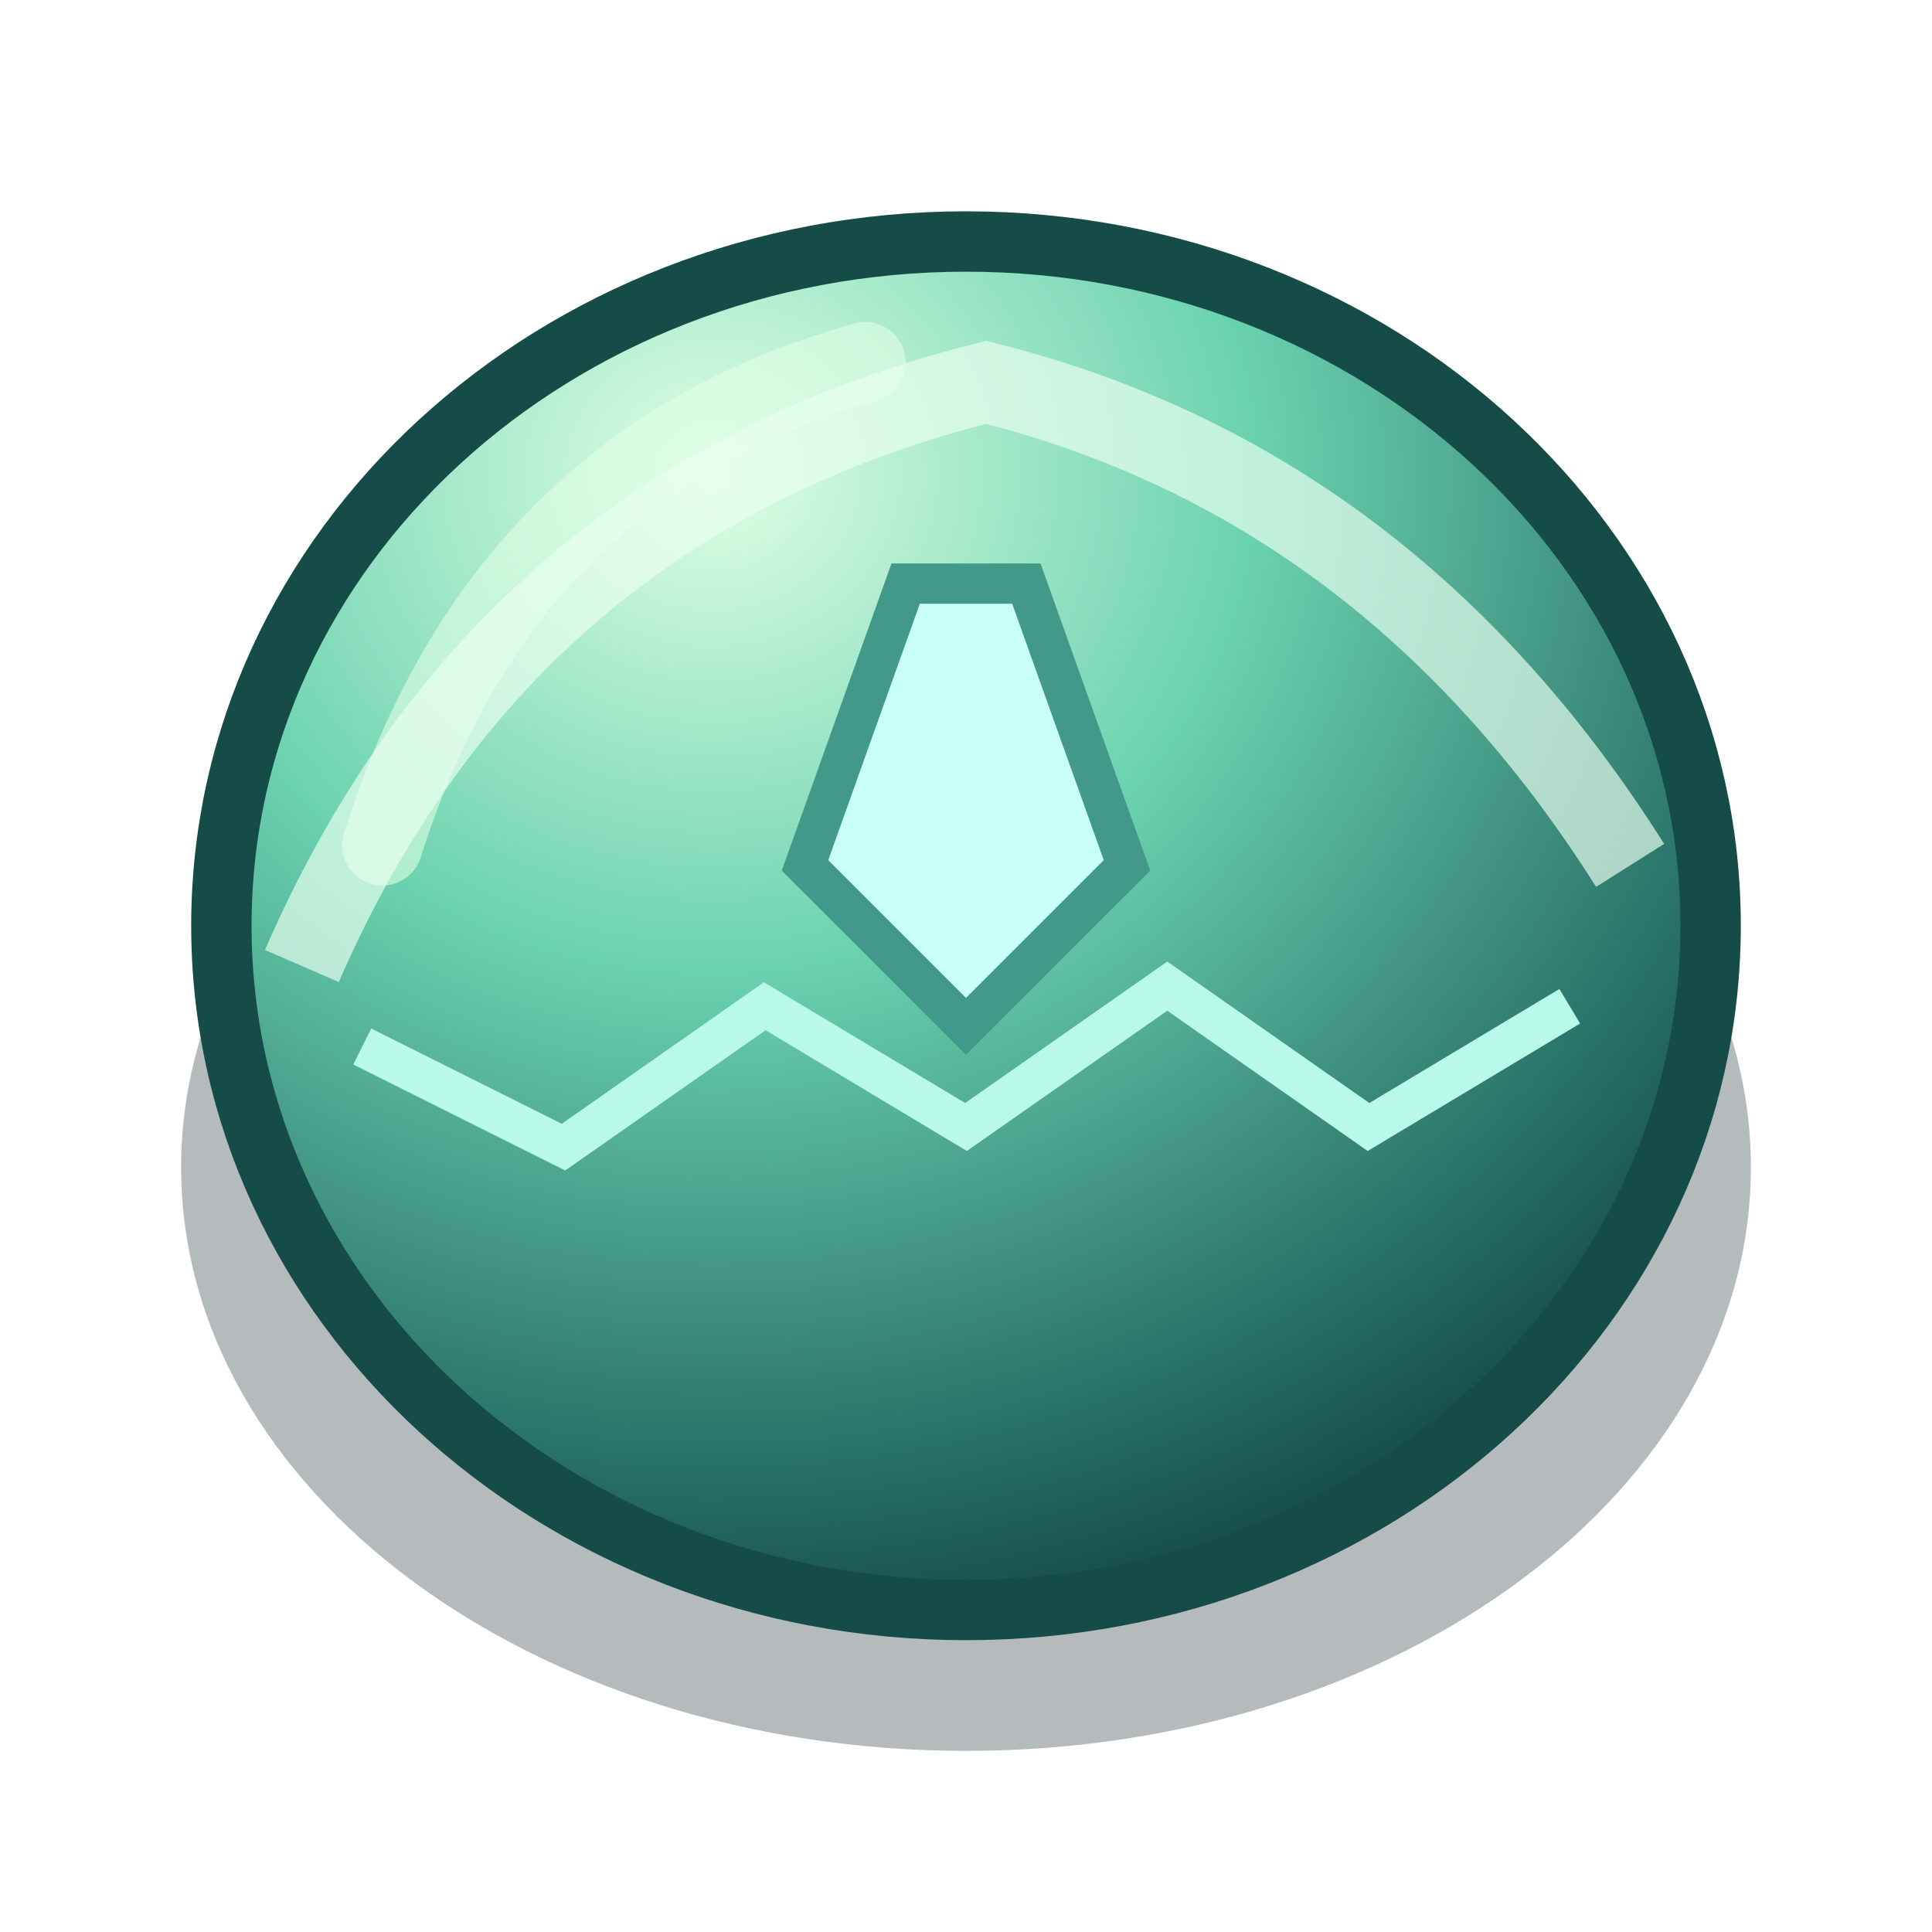
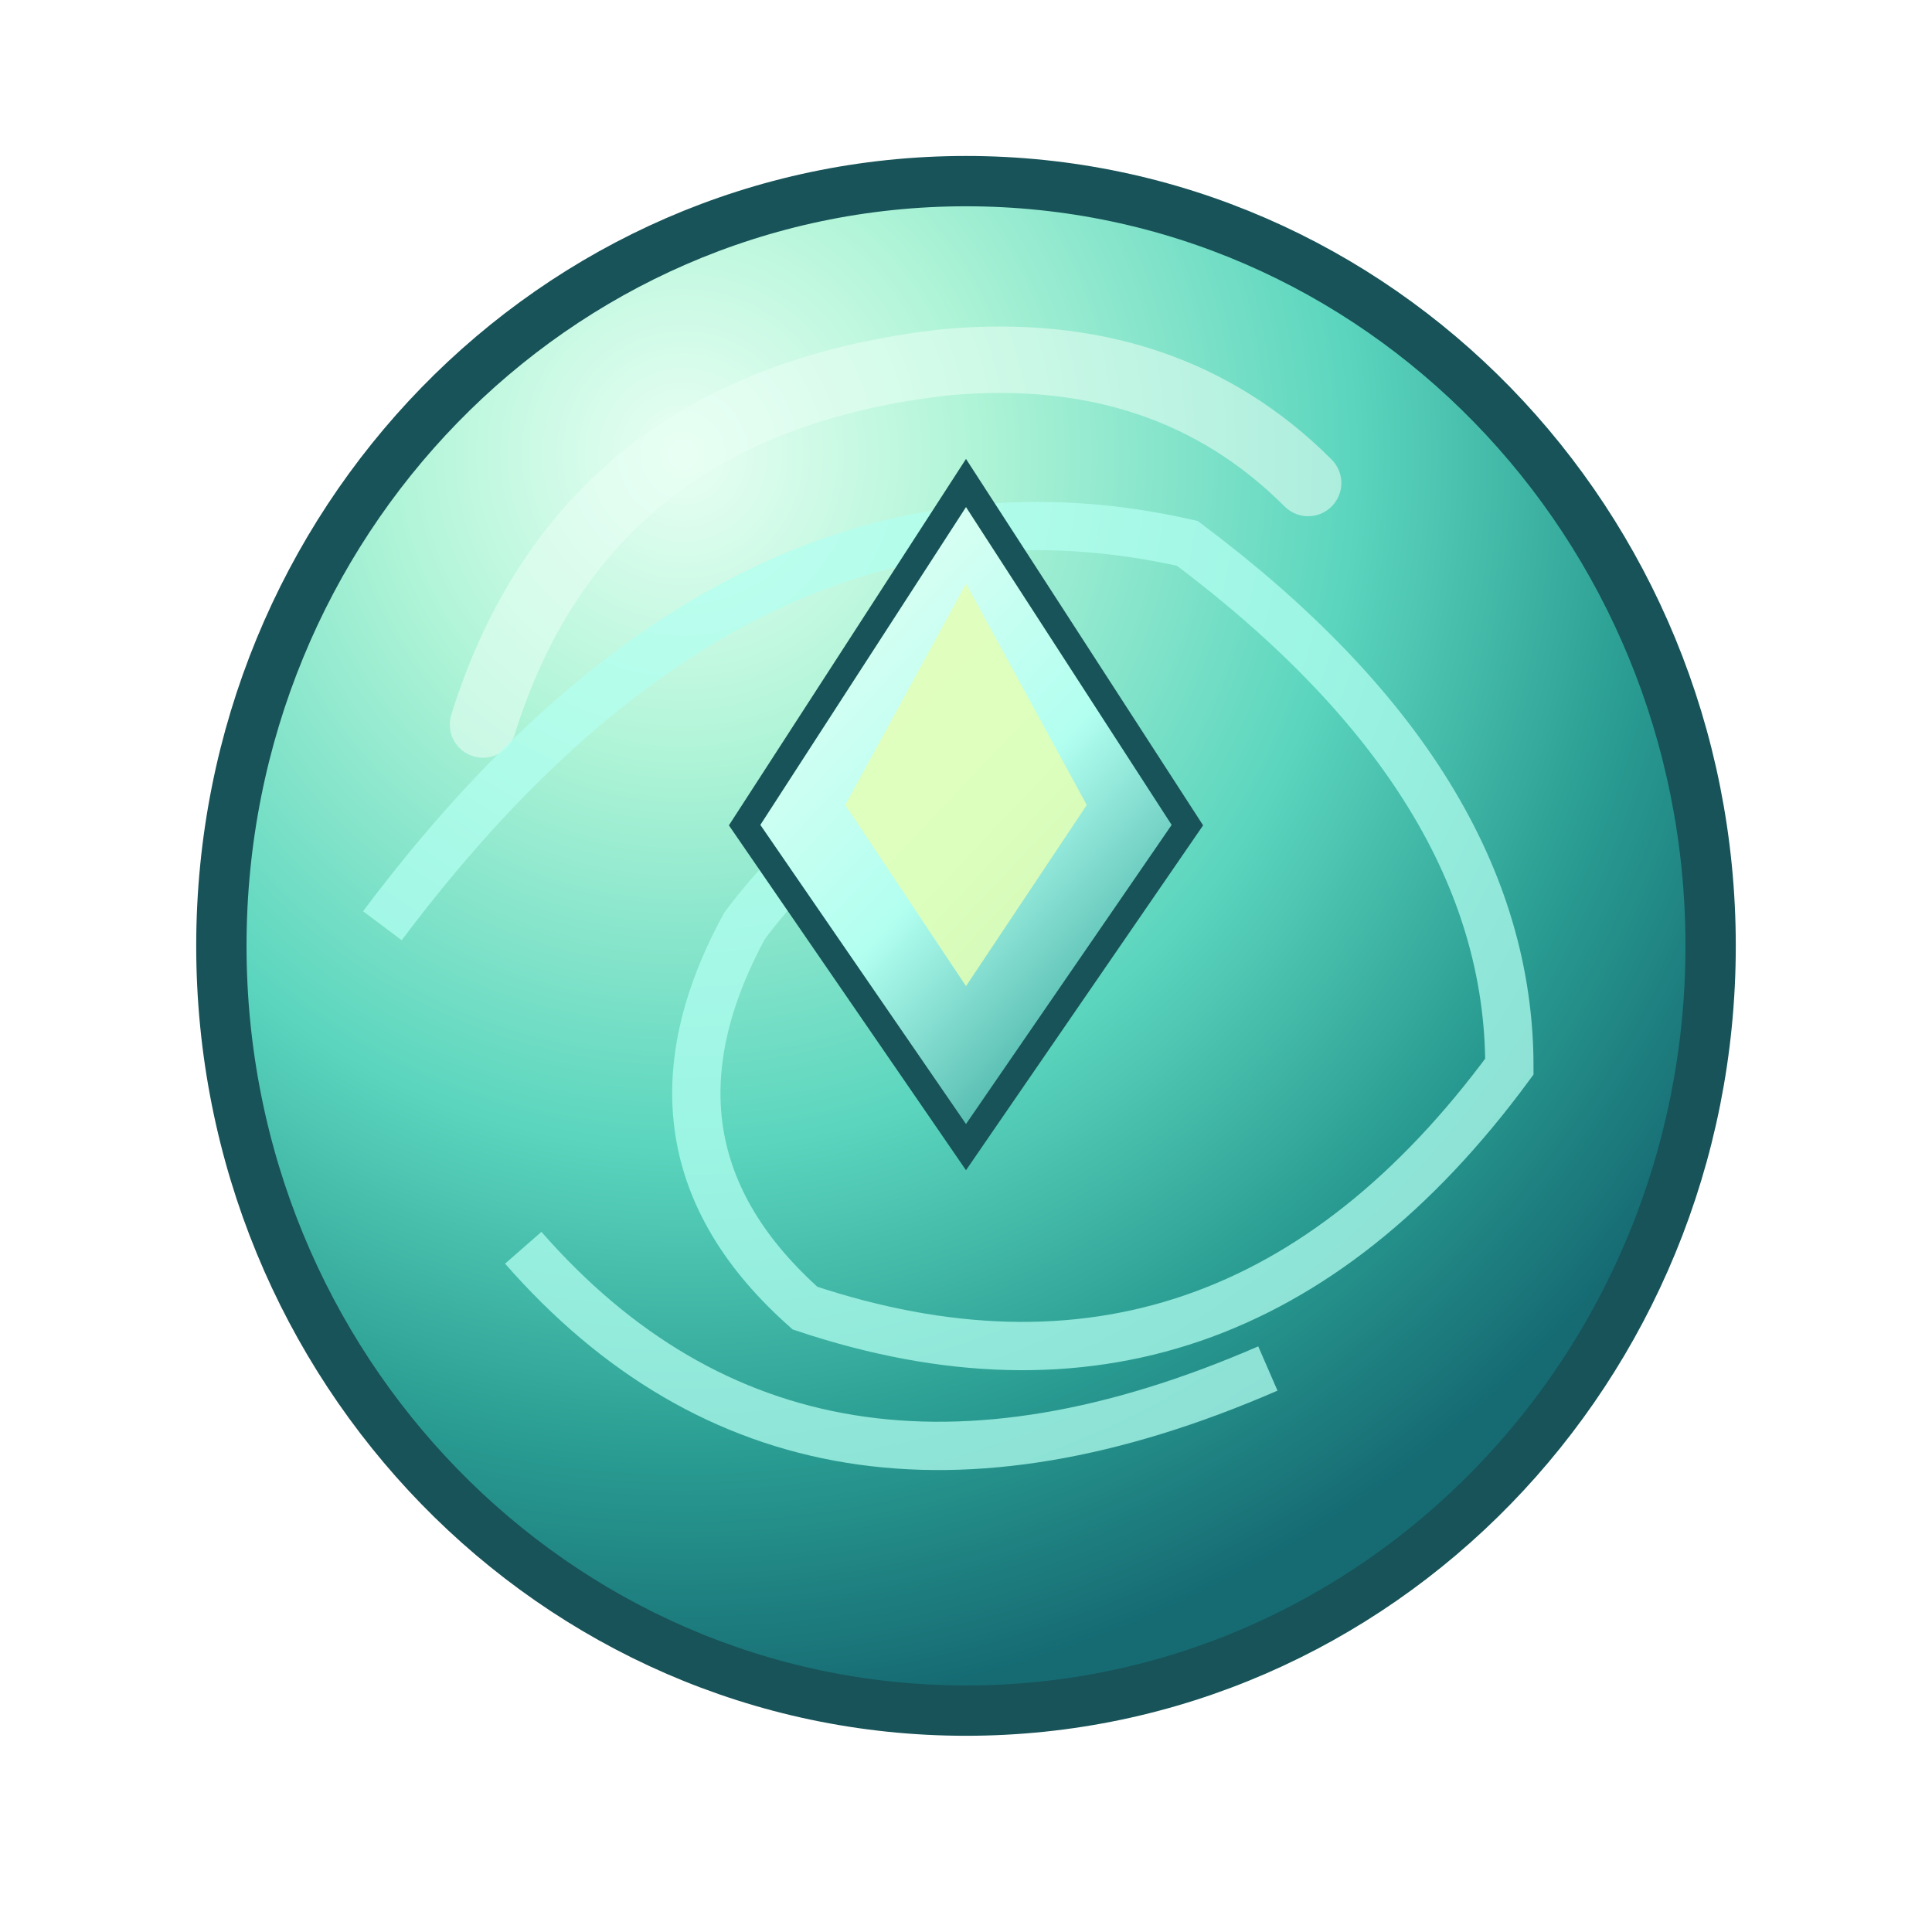
- <svg xmlns="http://www.w3.org/2000/svg" width="128" height="128" viewBox="0 0 96 96">
+ <svg xmlns="http://www.w3.org/2000/svg" width="160" height="160" viewBox="0 0 96 96">
  <defs>
-     <radialGradient id="scale" cx=".33" cy=".17" r=".86">
-       <stop stop-color="#e0ffe5" />
-       <stop offset=".42" stop-color="#6bd2b0" />
-       <stop offset=".85" stop-color="#276f65" />
-       <stop offset="1" stop-color="#164c48" />
+     <radialGradient id="body" cx=".31" cy=".18" r=".82">
+       <stop stop-color="#e9fff4" />
+       <stop offset=".23" stop-color="#b2f5d8" />
+       <stop offset=".55" stop-color="#5bd5be" />
+       <stop offset=".8" stop-color="#299b91" />
+       <stop offset="1" stop-color="#166b73" />
    </radialGradient>
+     <linearGradient id="plate" x1=".18" y1="0" x2=".85" y2=".95">
+       <stop stop-color="#e9fff4" />
+       <stop offset=".54" stop-color="#b2fff0" />
+       <stop offset="1" stop-color="#299b91" />
+     </linearGradient>
  </defs>
-   <ellipse cx="48" cy="58" rx="39" ry="29" fill="#162a2b" opacity=".32" />
-   <ellipse cx="48" cy="46" rx="37" ry="34" fill="url(#scale)" stroke="#164c48" stroke-width="3" />
-   <path d="M19 42Q25 23 43 18" stroke="#e0ffe5" stroke-width="4" opacity=".6" fill="none" stroke-linecap="round" />
-   <path d="M15 48Q25 25 49 19Q69 24 81 43" stroke="#e9fff1" fill="none" stroke-width="4" opacity=".68" />
-   <path d="M18 52L28 57L38 50L48 56L58 49L68 56L78 50" stroke="#b9f9e9" stroke-width="2" fill="none" />
-   <path d="M45 29L40 43L48 51L56 43L51 29Z" fill="#c8fff7" stroke="#439989" stroke-width="2" />
+   <ellipse cx="48" cy="47" rx="37" ry="38" fill="url(#body)" stroke="#175358" stroke-width="2.5" />
+   <path d="M24 36Q29 20 47 18Q58 17 65 24" stroke="#e9fff4" stroke-width="3.3" opacity=".57" stroke-linecap="round" fill="none" />
+   <g fill="none" stroke="#b2fff0" stroke-width="2.4" opacity=".74">
+     <path d="M19 46Q37 22 59 27Q75 39 75 53Q61 72 40 65Q31 57 37 46Q46 34 58 42" />
+     <path d="M26 62Q40 78 63 68" />
+   </g>
+   <g fill="url(#plate)" stroke="#175358" stroke-width="1.3">
+     <path d="M48 24L37 41L48 57L59 41Z" />
+   </g>
+   <path d="M48 29L42 40L48 49L54 40Z" fill="#e4ffb5" opacity=".85" />
</svg>
